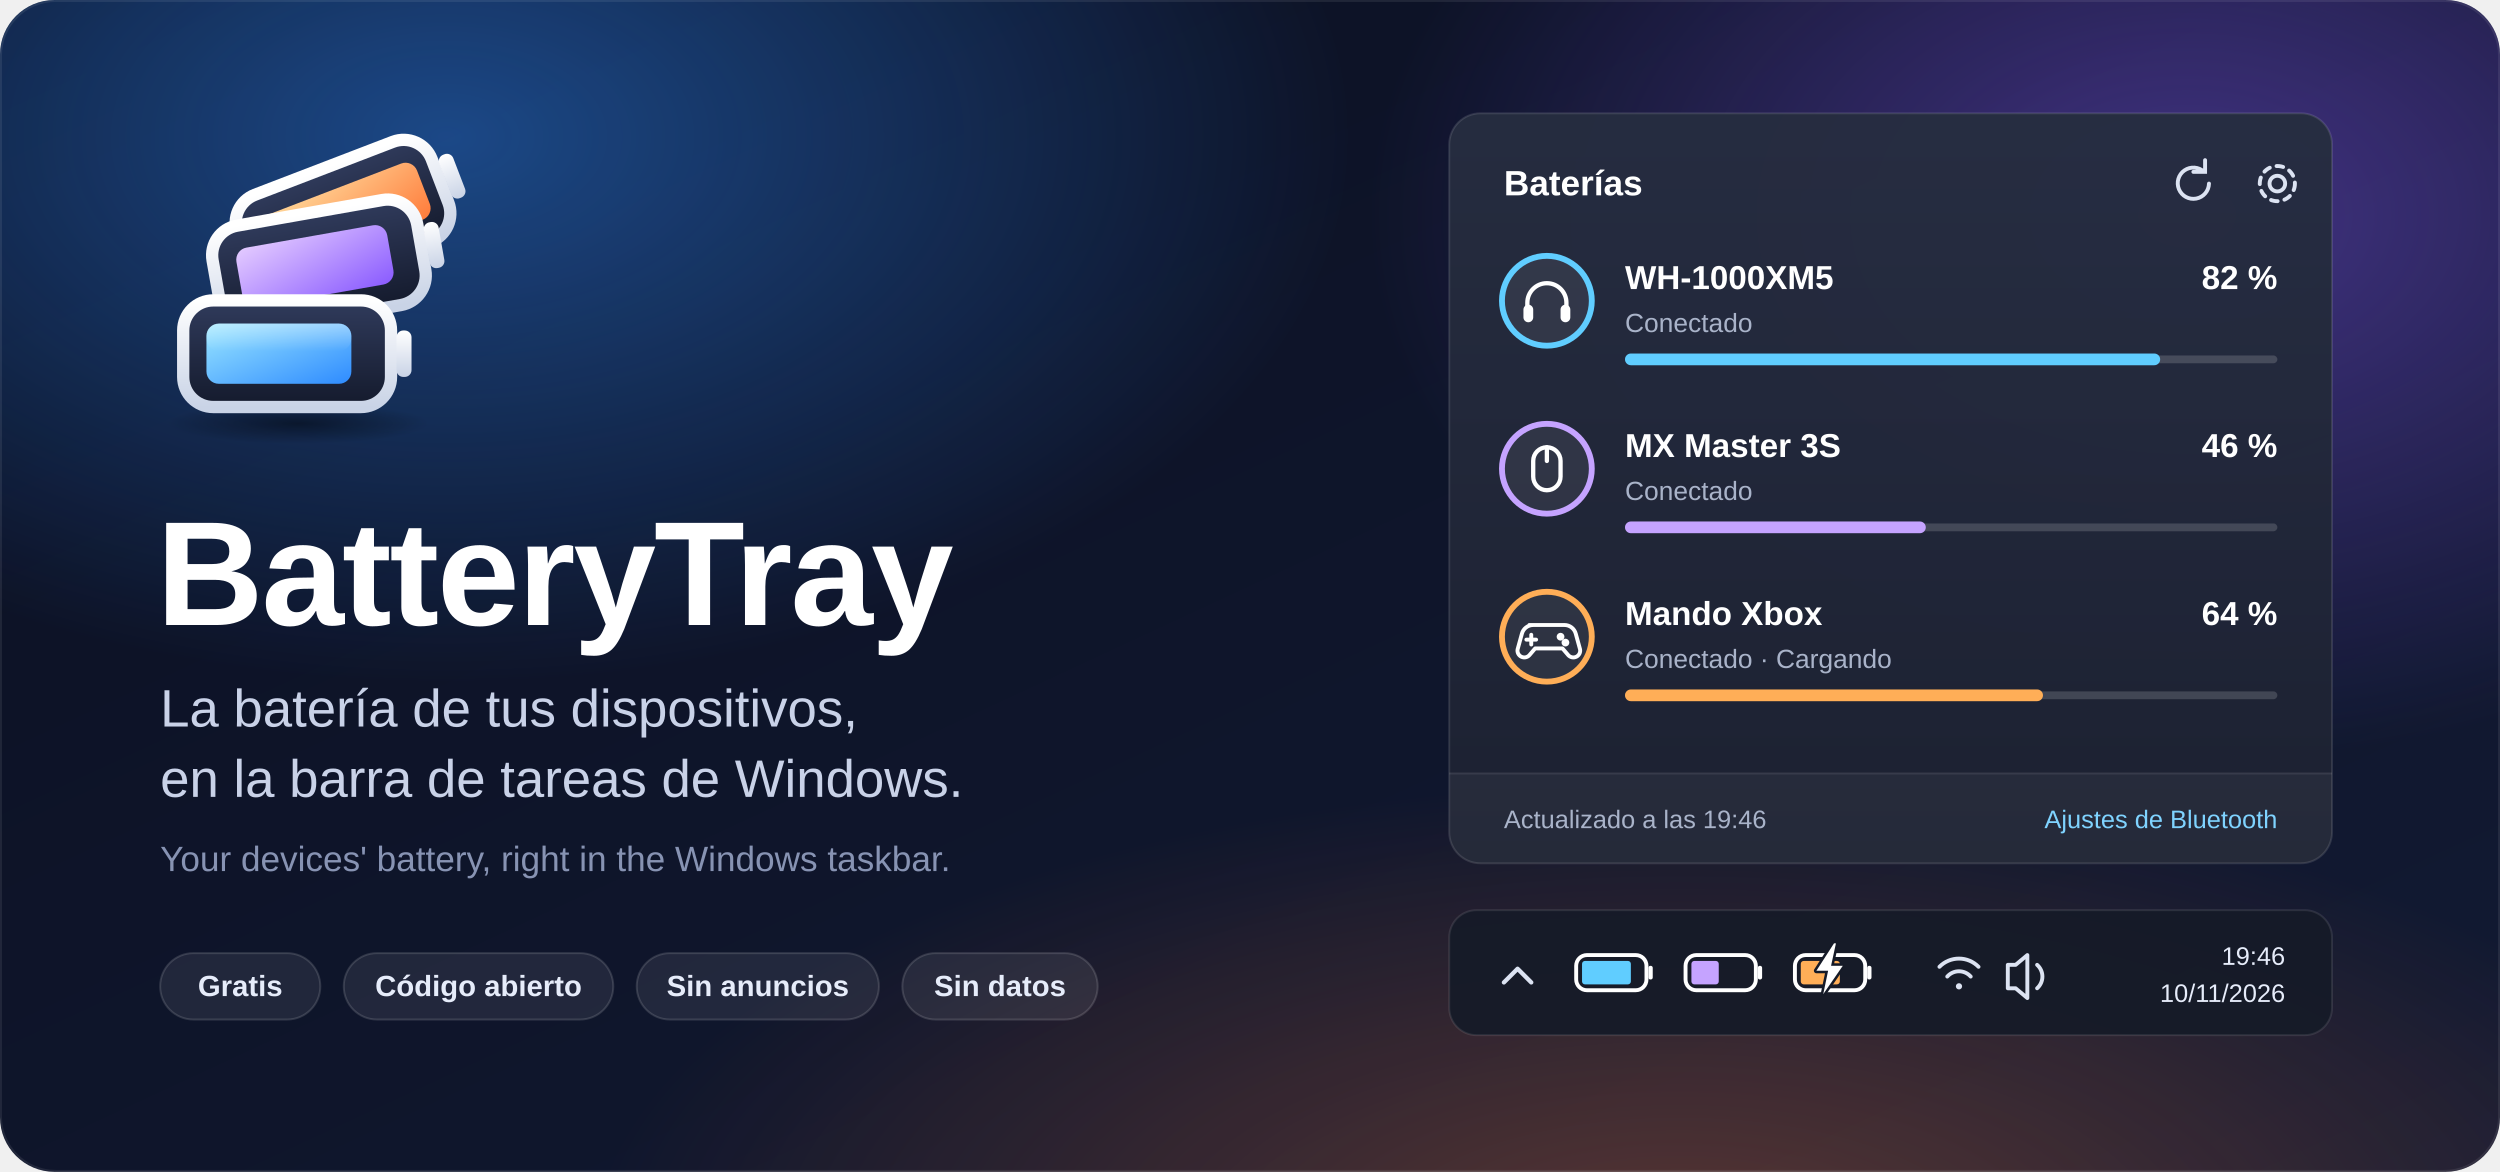
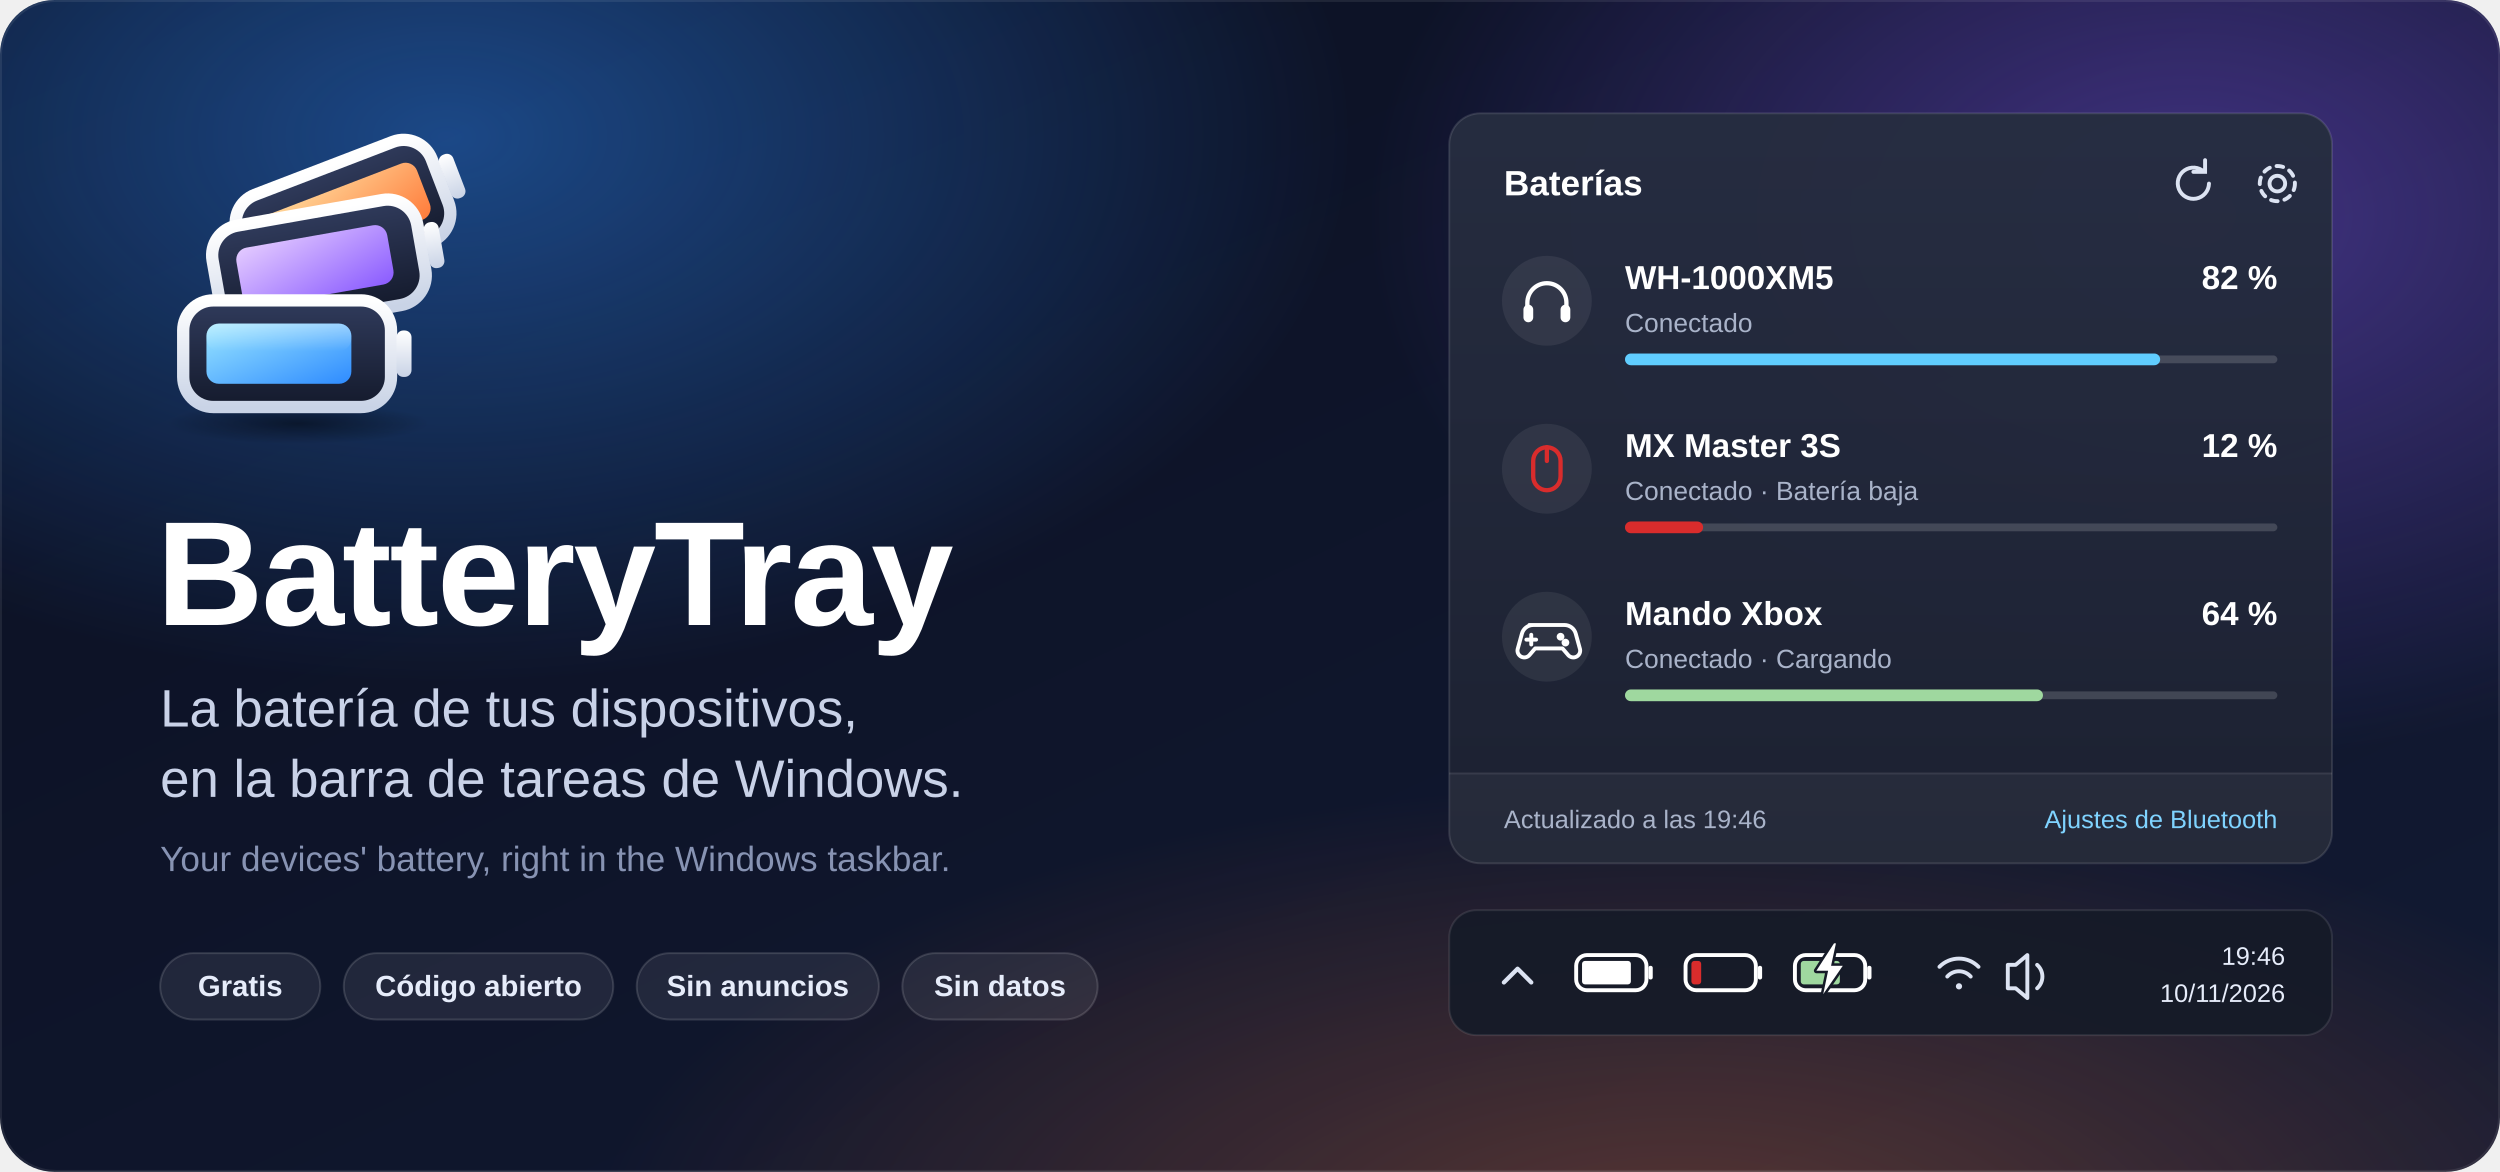
<svg xmlns="http://www.w3.org/2000/svg" viewBox="0 0 1280 600" width="1280" height="600" role="img" aria-labelledby="title desc">
  <style>
    .t { font-family: "Segoe UI Variable Display", "Segoe UI", system-ui, -apple-system, "Helvetica Neue", Arial, sans-serif; }
    .bar { transform-box: fill-box; transform-origin: left center; animation: grow 1.4s cubic-bezier(.2,.8,.2,1) both; }
    .d1 { animation-delay: .35s; } .d2 { animation-delay: .5s; } .d3 { animation-delay: .65s; }
    .d4 { animation-delay: .8s; } .d5 { animation-delay: .9s; } .d6 { animation-delay: 1s; }
    @keyframes grow { from { transform: scaleX(0); } to { transform: scaleX(1); } }
    .charge { transform-box: fill-box; transform-origin: left center; animation: charge 2.6s ease-in-out 1.4s infinite; }
    @keyframes charge { 0%, 100% { transform: scaleX(1); } 50% { transform: scaleX(.86); } }
    .pulse { animation: pulse 2.6s ease-in-out infinite; }
    @keyframes pulse { 0%, 100% { opacity: 1; } 50% { opacity: .5; } }
    .float { animation: float 7s ease-in-out infinite; }
    @keyframes float { 0%, 100% { transform: translateY(0); } 50% { transform: translateY(-7px); } }
    .rise { animation: rise .9s cubic-bezier(.2,.8,.2,1) both; }
    .rise2 { animation: rise .9s cubic-bezier(.2,.8,.2,1) .15s both; }
    @keyframes rise { from { transform: translateY(26px); opacity: 0; } to { transform: translateY(0); opacity: 1; } }
    .glow { animation: drift 14s ease-in-out infinite alternate; }
    @keyframes drift { from { transform: translate(0, 0); } to { transform: translate(40px, 18px); } }
    @media (prefers-reduced-motion: reduce) { * { animation: none !important; } }
  </style>
  <defs>
    <clipPath id="frame">
      <rect width="1280" height="600" rx="28" />
    </clipPath>
    <linearGradient id="bg" x1="0" y1="0" x2="1" y2="1">
      <stop offset="0" stop-color="#0B1022" />
      <stop offset="1" stop-color="#121A33" />
    </linearGradient>
    <radialGradient id="gBlue" cx="0.5" cy="0.5" r="0.5">
      <stop offset="0" stop-color="#2E8BFF" stop-opacity="0.45" />
      <stop offset="1" stop-color="#2E8BFF" stop-opacity="0" />
    </radialGradient>
    <radialGradient id="gPurple" cx="0.5" cy="0.5" r="0.5">
      <stop offset="0" stop-color="#8A5BFF" stop-opacity="0.42" />
      <stop offset="1" stop-color="#8A5BFF" stop-opacity="0" />
    </radialGradient>
    <radialGradient id="gOrange" cx="0.5" cy="0.5" r="0.5">
      <stop offset="0" stop-color="#FF7B3A" stop-opacity="0.30" />
      <stop offset="1" stop-color="#FF7B3A" stop-opacity="0" />
    </radialGradient>
    <linearGradient id="body" x1="0" y1="0" x2="0" y2="1">
      <stop offset="0" stop-color="#303B5C" />
      <stop offset="1" stop-color="#141A2C" />
    </linearGradient>
    <linearGradient id="rim" x1="0" y1="0" x2="0" y2="1">
      <stop offset="0" stop-color="#FFFFFF" />
      <stop offset="1" stop-color="#C9D3E6" />
    </linearGradient>
    <linearGradient id="lBlue" x1="0" y1="0" x2="1" y2="1">
      <stop offset="0" stop-color="#9BE7FF" />
      <stop offset="1" stop-color="#2E8BFF" />
    </linearGradient>
    <linearGradient id="lPurple" x1="0" y1="0" x2="1" y2="1">
      <stop offset="0" stop-color="#E4CBFF" />
      <stop offset="1" stop-color="#8A5BFF" />
    </linearGradient>
    <linearGradient id="lOrange" x1="0" y1="0" x2="1" y2="1">
      <stop offset="0" stop-color="#FFD89A" />
      <stop offset="1" stop-color="#FF7B3A" />
    </linearGradient>
    <linearGradient id="gloss" x1="0" y1="0" x2="0" y2="1">
      <stop offset="0" stop-color="#FFFFFF" stop-opacity="0.35" />
      <stop offset="1" stop-color="#FFFFFF" stop-opacity="0" />
    </linearGradient>
    <radialGradient id="shadow" cx="0.5" cy="0.5" r="0.5">
      <stop offset="0" stop-color="#000" stop-opacity="0.45" />
      <stop offset="1" stop-color="#000" stop-opacity="0" />
    </radialGradient>
    <linearGradient id="card" x1="0" y1="0" x2="0" y2="1">
      <stop offset="0" stop-color="#262D40" stop-opacity="0.96" />
      <stop offset="1" stop-color="#1C2131" stop-opacity="0.96" />
    </linearGradient>
  </defs>
  <g clip-path="url(#frame)">
    <rect width="1280" height="600" fill="url(#bg)" />
    <g class="glow">
      <ellipse cx="230" cy="70" rx="460" ry="280" fill="url(#gBlue)" />
      <ellipse cx="1120" cy="110" rx="420" ry="280" fill="url(#gPurple)" />
      <ellipse cx="860" cy="640" rx="560" ry="240" fill="url(#gOrange)" />
    </g>
    <rect x="0.5" y="0.5" width="1279" height="599" rx="28" fill="none" stroke="#FFFFFF" stroke-opacity="0.08" />
    <g class="float">
      <g transform="translate(70 60) scale(0.7)">
        <ellipse cx="118" cy="224" rx="96" ry="15" fill="url(#shadow)" />
        <g transform="translate(30 -66) rotate(-21 128 136)">
          <rect x="44" y="98" width="152" height="78" rx="22" fill="url(#body)" stroke="url(#rim)" stroke-width="9" />
          <rect x="200" y="120" width="11" height="34" rx="5" fill="url(#rim)" />
          <rect x="61" y="115" width="122" height="44" rx="9" fill="url(#lOrange)" />
        </g>
        <g transform="translate(13 -30) rotate(-10 128 136)">
          <rect x="44" y="98" width="152" height="78" rx="22" fill="url(#body)" stroke="url(#rim)" stroke-width="9" />
          <rect x="200" y="120" width="11" height="34" rx="5" fill="url(#rim)" />
          <rect x="61" y="115" width="112" height="44" rx="9" fill="url(#lPurple)" />
        </g>
        <g transform="translate(-10 36)">
          <rect x="44" y="98" width="152" height="78" rx="22" fill="url(#body)" stroke="url(#rim)" stroke-width="9" />
          <rect x="200" y="120" width="11" height="34" rx="5" fill="url(#rim)" />
          <rect x="61" y="115" width="106" height="44" rx="9" fill="url(#lBlue)" />
          <rect x="61" y="115" width="106" height="20" rx="9" fill="url(#gloss)" />
        </g>
      </g>
    </g>
    <g class="rise">
      <text class="t" x="80" y="320" font-size="76" font-weight="700" fill="#FFFFFF" letter-spacing="-1">BatteryTray</text>
      <text class="t" x="82" y="372" font-size="27" fill="#C9D2E8">La batería de tus dispositivos,</text>
      <text class="t" x="82" y="408" font-size="27" fill="#C9D2E8">en la barra de tareas de Windows.</text>
      <text class="t" x="82" y="446" font-size="18" fill="#8793B3">Your devices' battery, right in the Windows taskbar.</text>
    </g>
    <g class="rise2 t" font-size="15" font-weight="600">
      <g transform="translate(82 488)">
        <rect width="82" height="34" rx="17" fill="#FFFFFF" fill-opacity="0.08" stroke="#FFFFFF" stroke-opacity="0.14" />
        <text x="41" y="22" text-anchor="middle" fill="#E6ECFA">Gratis</text>
      </g>
      <g transform="translate(176 488)">
        <rect width="138" height="34" rx="17" fill="#FFFFFF" fill-opacity="0.08" stroke="#FFFFFF" stroke-opacity="0.14" />
        <text x="69" y="22" text-anchor="middle" fill="#E6ECFA">Código abierto</text>
      </g>
      <g transform="translate(326 488)">
        <rect width="124" height="34" rx="17" fill="#FFFFFF" fill-opacity="0.08" stroke="#FFFFFF" stroke-opacity="0.14" />
        <text x="62" y="22" text-anchor="middle" fill="#E6ECFA">Sin anuncios</text>
      </g>
      <g transform="translate(462 488)">
        <rect width="100" height="34" rx="17" fill="#FFFFFF" fill-opacity="0.08" stroke="#FFFFFF" stroke-opacity="0.14" />
        <text x="50" y="22" text-anchor="middle" fill="#E6ECFA">Sin datos</text>
      </g>
    </g>
    <g class="rise">
      <rect x="742" y="58" width="452" height="384" rx="16" fill="url(#card)" stroke="#FFFFFF" stroke-opacity="0.12" />
      <text class="t" x="770" y="100" font-size="18" font-weight="700" fill="#FFFFFF">Baterías</text>
      <g fill="none" stroke="#DCE3F2" stroke-width="2" stroke-linecap="round">
        <path d="M1131 94 a8 8 0 1 1 -2.5 -6 M1129 82 v6 h-6" />
        <circle cx="1166" cy="94" r="4" />
        <circle cx="1166" cy="94" r="9" stroke-dasharray="3.4 3.6" />
      </g>
      <g transform="translate(0 120)">
-         <circle cx="792" cy="34" r="23" fill="#FFFFFF" fill-opacity="0.07" stroke="#60CDFF" stroke-width="3" />
+         <circle cx="792" cy="34" r="23" fill="#FFFFFF" fill-opacity="0.07" />
        <g transform="translate(792 34)" fill="none" stroke="#FFFFFF" stroke-width="2.2" stroke-linecap="round">
          <path d="M-10 5 v-4 a10 10 0 0 1 20 0 v4" />
          <rect x="-12" y="2" width="5" height="9" rx="2.5" fill="#FFFFFF" stroke="none" />
          <rect x="7" y="2" width="5" height="9" rx="2.5" fill="#FFFFFF" stroke="none" />
        </g>
        <text class="t" x="832" y="28" font-size="17" font-weight="700" fill="#FFFFFF">WH-1000XM5</text>
        <text class="t" x="1166" y="28" font-size="17" font-weight="700" fill="#FFFFFF" text-anchor="end">82 %</text>
        <text class="t" x="832" y="50" font-size="13.5" fill="#A9B3C9">Conectado</text>
        <rect x="832" y="62" width="334" height="4" rx="2" fill="#FFFFFF" fill-opacity="0.16" />
        <rect class="bar d1" x="832" y="61" width="274" height="6" rx="3" fill="#60CDFF" />
      </g>
      <g transform="translate(0 206)">
-         <circle cx="792" cy="34" r="23" fill="#FFFFFF" fill-opacity="0.07" stroke="#C5A3FF" stroke-width="3" />
-         <g transform="translate(792 34)" fill="none" stroke="#FFFFFF" stroke-width="2.2" stroke-linecap="round">
+         <circle cx="792" cy="34" r="23" fill="#FFFFFF" fill-opacity="0.07" />
+         <g transform="translate(792 34)" fill="none" stroke="#D92C2C" stroke-width="2.2" stroke-linecap="round">
          <rect x="-7" y="-11" width="14" height="22" rx="7" />
          <path d="M0 -11 v7" />
        </g>
        <text class="t" x="832" y="28" font-size="17" font-weight="700" fill="#FFFFFF">MX Master 3S</text>
-         <text class="t" x="1166" y="28" font-size="17" font-weight="700" fill="#FFFFFF" text-anchor="end">46 %</text>
-         <text class="t" x="832" y="50" font-size="13.5" fill="#A9B3C9">Conectado</text>
+         <text class="t" x="1166" y="28" font-size="17" font-weight="700" fill="#FFFFFF" text-anchor="end">12 %</text>
+         <text class="t" x="832" y="50" font-size="13.5" fill="#A9B3C9">Conectado · Batería baja</text>
        <rect x="832" y="62" width="334" height="4" rx="2" fill="#FFFFFF" fill-opacity="0.16" />
-         <rect class="bar d2" x="832" y="61" width="154" height="6" rx="3" fill="#C5A3FF" />
+         <rect class="bar d2" x="832" y="61" width="40" height="6" rx="3" fill="#D92C2C" />
      </g>
      <g transform="translate(0 292)">
-         <circle cx="792" cy="34" r="23" fill="#FFFFFF" fill-opacity="0.07" stroke="#FFAE57" stroke-width="3" />
+         <circle cx="792" cy="34" r="23" fill="#FFFFFF" fill-opacity="0.07" />
        <g transform="translate(792 34)" fill="none" stroke="#FFFFFF" stroke-width="2" stroke-linejoin="round" stroke-linecap="round">
          <path d="M-9 -6 h18 a6 6 0 0 1 5.8 4.5 l2.2 8 a3.5 3.5 0 0 1 -6 3 l-3 -3.5 h-14 l-3 3.5 a3.5 3.5 0 0 1 -6 -3 l2.2 -8 a6 6 0 0 1 5.8 -4.5 z" />
          <path d="M-8 -1 v5 M-10.5 1.5 h5" />
          <circle cx="7" cy="0" r="1" fill="#FFFFFF" />
          <circle cx="9.5" cy="3" r="1" fill="#FFFFFF" />
        </g>
        <text class="t" x="832" y="28" font-size="17" font-weight="700" fill="#FFFFFF">Mando Xbox</text>
        <text class="t" x="1166" y="28" font-size="17" font-weight="700" fill="#FFFFFF" text-anchor="end">64 %</text>
        <text class="t" x="832" y="50" font-size="13.5" fill="#A9B3C9">Conectado · Cargando</text>
        <rect x="832" y="62" width="334" height="4" rx="2" fill="#FFFFFF" fill-opacity="0.16" />
-         <rect class="bar d3" x="832" y="61" width="214" height="6" rx="3" fill="#FFAE57" />
+         <rect class="bar d3" x="832" y="61" width="214" height="6" rx="3" fill="#9FD89F" />
      </g>
      <path d="M742 396 h452 v30 a16 16 0 0 1 -16 16 h-420 a16 16 0 0 1 -16 -16 z" fill="#FFFFFF" fill-opacity="0.04" />
      <line x1="742" y1="396" x2="1194" y2="396" stroke="#FFFFFF" stroke-opacity="0.10" />
      <text class="t" x="770" y="424" font-size="13" fill="#A9B3C9">Actualizado a las 19:46</text>
      <text class="t" x="1166" y="424" font-size="13" fill="#7FD3FF" text-anchor="end">Ajustes de Bluetooth</text>
    </g>
    <g class="rise2">
      <rect x="742" y="466" width="452" height="64" rx="14" fill="#151A27" fill-opacity="0.92" stroke="#FFFFFF" stroke-opacity="0.10" />
      <path d="M770 503 l7 -7 l7 7" fill="none" stroke="#DCE3F2" stroke-width="2.2" stroke-linecap="round" stroke-linejoin="round" />
      <g transform="translate(806 488)">
        <rect x="1" y="1" width="36" height="18" rx="5.5" fill="none" stroke="#FFFFFF" stroke-width="2" />
        <rect x="38" y="6.5" width="2.2" height="7" rx="1" fill="#FFFFFF" />
-         <rect class="bar d4" x="4" y="4" width="25" height="12" rx="1.5" fill="#60CDFF" />
+         <rect class="bar d4" x="4" y="4" width="25" height="12" rx="1.5" fill="#FFFFFF" />
      </g>
      <g transform="translate(862 488)">
        <rect x="1" y="1" width="36" height="18" rx="5.5" fill="none" stroke="#FFFFFF" stroke-width="2" />
        <rect x="38" y="6.5" width="2.2" height="7" rx="1" fill="#FFFFFF" />
-         <rect class="bar d5" x="4" y="4" width="14" height="12" rx="1.5" fill="#C5A3FF" />
+         <rect class="bar d5" x="4" y="4" width="5" height="12" rx="1.5" fill="#D92C2C" />
      </g>
      <g transform="translate(918 488)">
        <rect x="1" y="1" width="36" height="18" rx="5.5" fill="none" stroke="#FFFFFF" stroke-width="2" />
        <rect x="38" y="6.5" width="2.2" height="7" rx="1" fill="#FFFFFF" />
        <g class="bar d6">
-           <rect class="charge" x="4" y="4" width="20" height="12" rx="1.5" fill="#FFAE57" />
+           <rect class="charge" x="4" y="4" width="20" height="12" rx="1.5" fill="#9FD89F" />
        </g>
        <path class="pulse" d="M21 -5 L12 9 L18 9 L15.5 21 L25.5 6.5 L19.5 6.5 L22 -5 Z" fill="#FFFFFF" stroke="#151A27" stroke-width="2.6" stroke-linejoin="round" paint-order="stroke" />
      </g>
      <g fill="none" stroke="#DCE3F2" stroke-width="2" stroke-linecap="round">
        <path d="M993 495 a14 14 0 0 1 20 0 M997 500 a8 8 0 0 1 12 0" />
        <circle cx="1003" cy="505" r="1.6" fill="#DCE3F2" stroke="none" />
        <path d="M1028 494 h4 l6 -5 v22 l-6 -5 h-4 z" stroke-linejoin="round" />
        <path d="M1043 494 a8 8 0 0 1 0 12" />
      </g>
      <text class="t" x="1170" y="494" font-size="13" fill="#E6ECFA" text-anchor="end">19:46</text>
      <text class="t" x="1170" y="513" font-size="13" fill="#E6ECFA" text-anchor="end">10/11/2026</text>
    </g>
  </g>
</svg>
